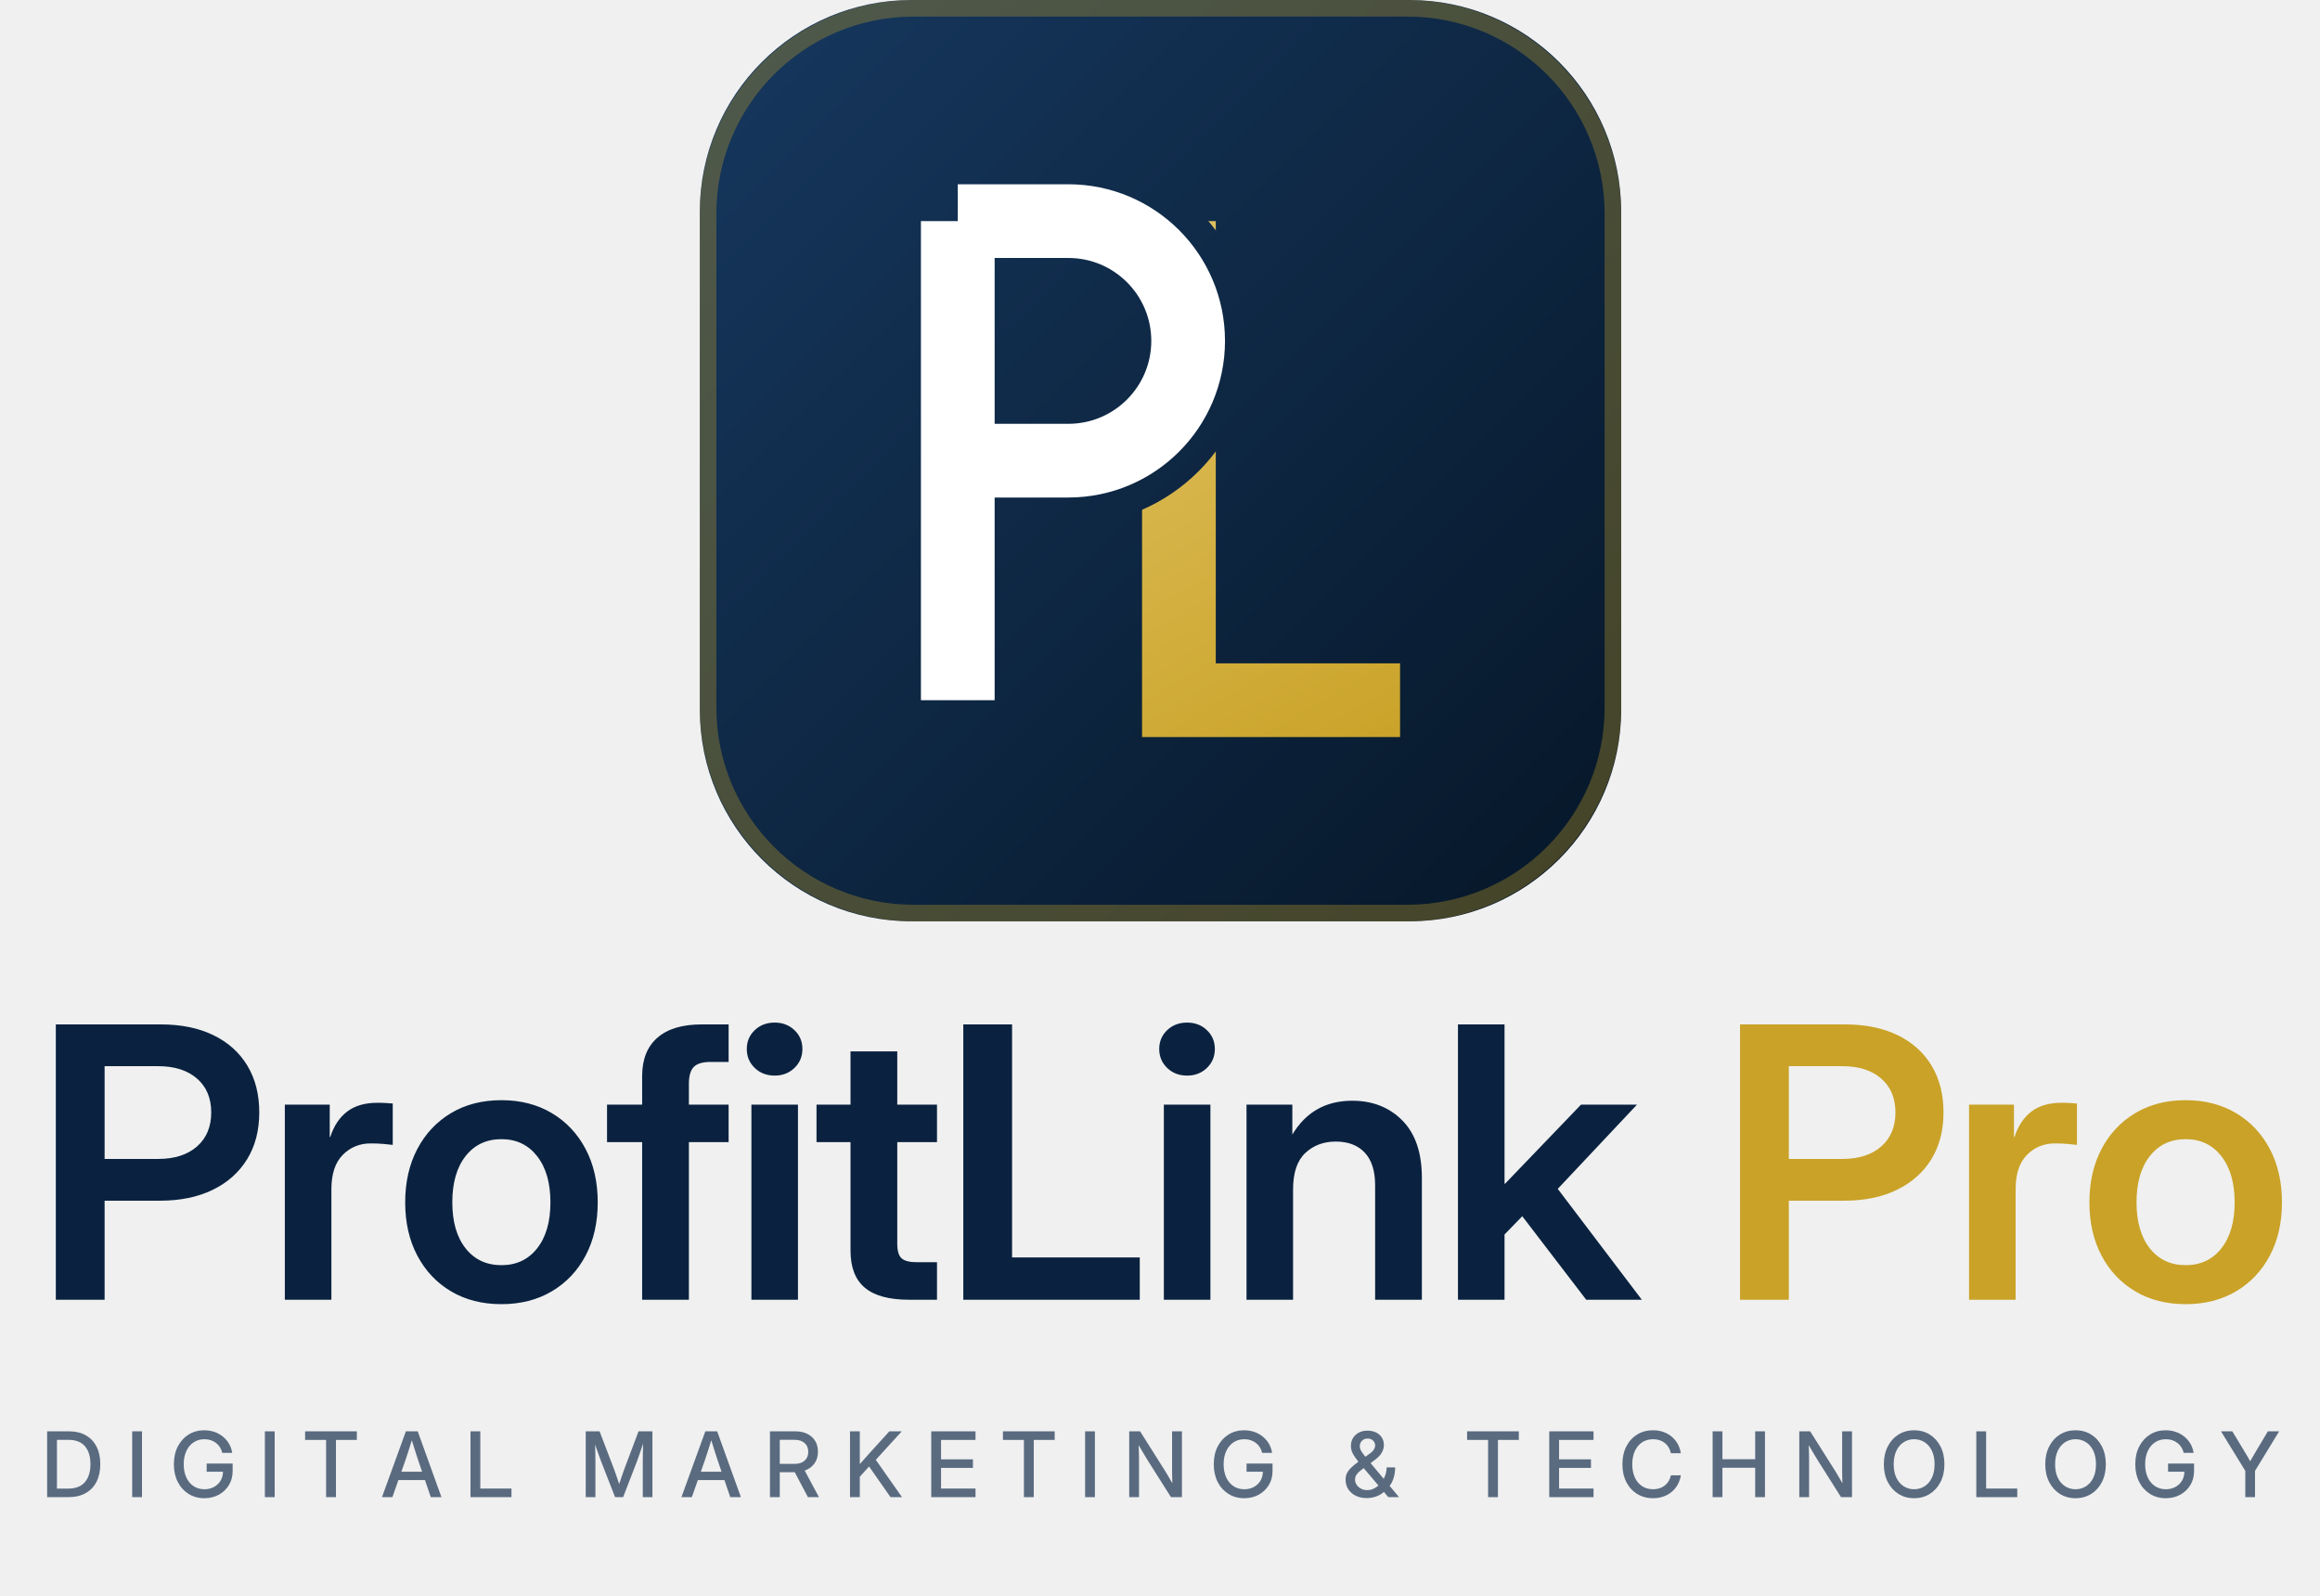
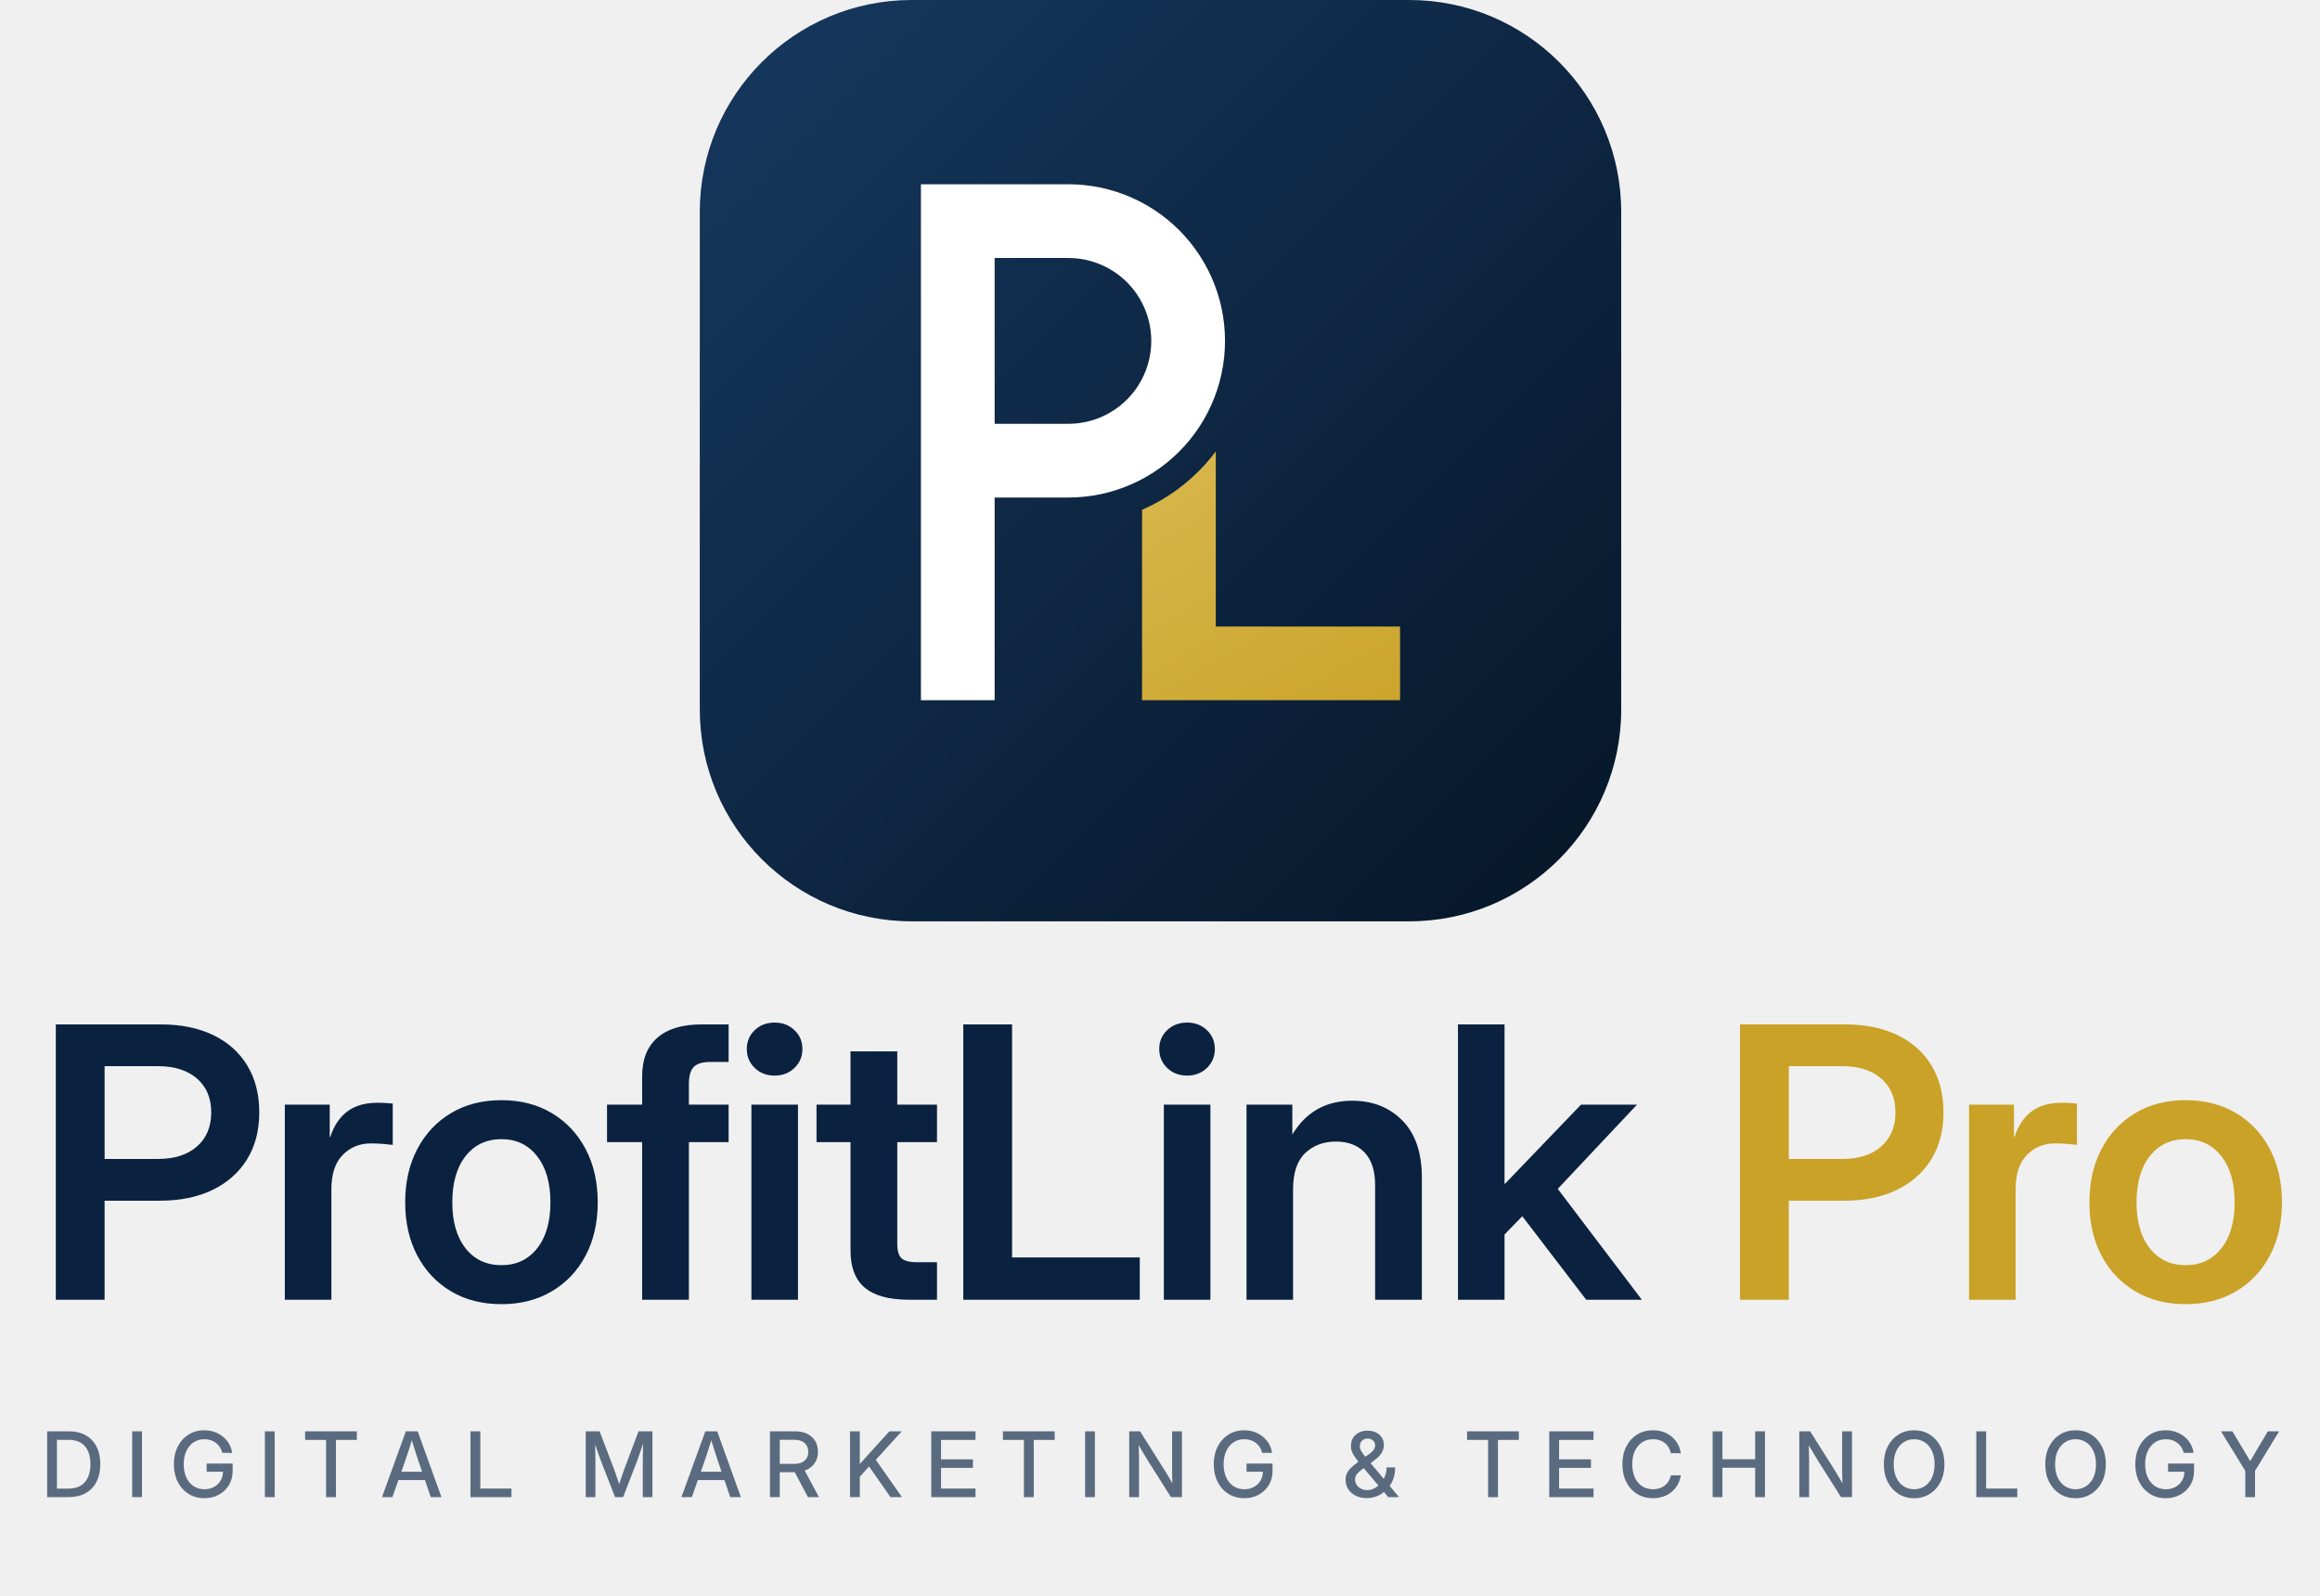
<svg xmlns="http://www.w3.org/2000/svg" viewBox="0 0 282 194" width="282" height="194" role="img" aria-label="ProfitLink Pro">
  <defs>
    <linearGradient id="navys" gradientUnits="userSpaceOnUse" x1="0" y1="0" x2="100" y2="100">
      <stop offset="0" stop-color="#16385F" />
      <stop offset="1" stop-color="#061627" />
    </linearGradient>
    <linearGradient id="golds" gradientUnits="userSpaceOnUse" x1="45" y1="20" x2="80" y2="80">
      <stop offset="0" stop-color="#E2C466" />
      <stop offset="1" stop-color="#C9A227" />
    </linearGradient>
-     <mask id="knocks" maskUnits="userSpaceOnUse" x="0" y="0" width="100" height="100">
-       <rect x="0" y="0" width="100" height="100" fill="#fff" />
-       <g fill="none" stroke="#000" stroke-width="14" stroke-linecap="butt">
-         <path d="M28 24 V 76" />
-         <path d="M28 24 H 40 A 13 13 0 0 1 40 50 H 28" />
-       </g>
-     </mask>
  </defs>
  <g transform="translate(85.06 0)">
    <g transform="scale(1.12)">
      <rect x="0" y="0" width="100" height="100" rx="23" fill="url(#navys)" />
-       <rect x="0.9" y="0.9" width="98.2" height="98.2" rx="22.3" fill="none" stroke="#C9A227" stroke-opacity="0.32" stroke-width="1.8" />
-       <g fill="none" stroke-width="8" stroke-linecap="butt" stroke-linejoin="miter">
-         <path d="M52 24 V 76 H 76" stroke="url(#golds)" mask="url(#knocks)" />
-         <path d="M28 24 V 76" stroke="#FFFFFF" />
-         <path d="M28 24 H 40 A 13 13 0 0 1 40 50 H 28" stroke="#FFFFFF" />
-       </g>
+       <path d="M48.000 76.000 L76.000 76.000 L76.000 68.000 L56.000 68.000 L56.000 48.995 L55.545 49.588 L54.865 50.384 L54.144 51.144 L53.384 51.865 L52.588 52.545 L51.757 53.182 L50.894 53.775 L50.001 54.323 L49.081 54.822 L48.136 55.273 L48.000 55.329 Z" fill="url(#golds)" />
+       <path d="M40.052 54.000 L40.890 53.978 L41.777 53.908 L42.660 53.792 L43.535 53.630 L44.400 53.422 L45.254 53.169 L46.093 52.872 L46.915 52.532 L47.718 52.148 L48.501 51.724 L49.260 51.259 L49.993 50.754 L50.699 50.213 L51.376 49.634 L52.022 49.022 L52.634 48.376 L53.213 47.699 L53.754 46.993 L54.259 46.260 L54.724 45.501 L55.148 44.718 L55.532 43.915 L55.872 43.093 L56.169 42.254 L56.422 41.400 L56.630 40.535 L56.792 39.660 L56.908 38.777 L56.978 37.890 L57.001 37.000 L56.978 36.110 L56.908 35.223 L56.792 34.340 L56.630 33.465 L56.422 32.600 L56.169 31.746 L55.872 30.907 L55.532 30.085 L55.148 29.282 L54.724 28.499 L54.259 27.740 L53.754 27.007 L53.213 26.301 L52.634 25.624 L52.022 24.978 L51.376 24.366 L50.699 23.787 L49.993 23.246 L49.260 22.741 L48.501 22.276 L47.718 21.852 L46.915 21.468 L46.093 21.128 L45.254 20.831 L44.400 20.578 L43.535 20.370 L42.660 20.208 L41.777 20.092 L40.890 20.022 L40.052 20.000 L32.000 20.000 L28.000 20.000 L24.000 20.000 L24.000 76.000 L32.000 76.000 L32.000 54.000 Z M40.471 28.014 L40.941 28.051 L41.408 28.112 L41.871 28.198 L42.329 28.308 L42.781 28.442 L43.225 28.599 L43.660 28.779 L44.085 28.982 L44.499 29.207 L44.901 29.453 L45.289 29.720 L45.663 30.007 L46.021 30.313 L46.363 30.637 L46.687 30.979 L46.993 31.337 L47.280 31.711 L47.547 32.099 L47.793 32.501 L48.018 32.915 L48.221 33.340 L48.401 33.775 L48.558 34.219 L48.692 34.671 L48.802 35.129 L48.888 35.592 L48.949 36.059 L48.986 36.529 L48.999 37.000 L48.986 37.471 L48.949 37.941 L48.888 38.408 L48.802 38.871 L48.692 39.329 L48.558 39.781 L48.401 40.225 L48.221 40.660 L48.018 41.085 L47.793 41.499 L47.547 41.901 L47.280 42.289 L46.993 42.663 L46.687 43.021 L46.363 43.363 L46.021 43.687 L45.663 43.993 L45.289 44.280 L44.901 44.547 L44.499 44.793 L44.085 45.018 L43.660 45.221 L43.225 45.401 L42.781 45.558 L42.329 45.692 L41.871 45.802 L41.408 45.888 L40.941 45.949 L40.471 45.986 L39.948 46.000 L32.000 46.000 L32.000 28.000 L39.948 28.000 Z" fill="#FFFFFF" />
    </g>
  </g>
  <g transform="translate(4.00 158.00)">
    <g transform="translate(0.00 0.00) scale(0.022461)" fill="#0A2240">
      <path d="M124.0 0V-1490H693.0Q857.0 -1490 976.5 -1432.0Q1096.0 -1374 1160.5 -1267.0Q1225.0 -1160 1225.0 -1014Q1225.0 -867 1159.0 -760.0Q1093.0 -653 972.5 -594.5Q852.0 -536 688.0 -536H388.0V0ZM388.0 -762H678.0Q811.0 -762 888.0 -829.5Q965.0 -897 965.0 -1014Q965.0 -1130 888.0 -1197.0Q811.0 -1264 678.0 -1264H388.0Z M1363.328 0V-1056H1606.328V-881H1609.328Q1638.328 -971 1700.828 -1018.5Q1763.328 -1066 1865.328 -1066Q1891.328 -1066 1911.828 -1064.5Q1932.328 -1063 1947.328 -1062V-838Q1933.328 -840 1899.328 -843.0Q1865.328 -846 1828.328 -846Q1738.328 -846 1676.828 -784.0Q1615.328 -722 1615.328 -598V0Z M2535.656 24Q2379.656 24 2262.656 -45.5Q2145.656 -115 2080.156 -239.0Q2014.656 -363 2014.656 -527Q2014.656 -691 2080.156 -815.5Q2145.656 -940 2262.656 -1010.0Q2379.656 -1080 2535.656 -1080Q2690.656 -1080 2808.156 -1010.0Q2925.656 -940 2991.156 -815.5Q3056.656 -691 3056.656 -527Q3056.656 -363 2991.156 -239.0Q2925.656 -115 2808.156 -45.5Q2690.656 24 2535.656 24ZM2535.656 -187Q2656.656 -187 2728.656 -278.0Q2800.656 -369 2800.656 -527Q2800.656 -685 2728.656 -777.0Q2656.656 -869 2535.656 -869Q2413.656 -869 2341.656 -777.5Q2269.656 -686 2269.656 -527Q2269.656 -369 2341.656 -278.0Q2413.656 -187 2535.656 -187Z M3764.984 -1056V-853H3549.984V0H3296.984V-853H3106.984V-1056H3296.984V-1210Q3296.984 -1346 3379.484 -1418.0Q3461.984 -1490 3617.984 -1490H3764.984V-1287H3667.984Q3602.984 -1287 3576.484 -1260.0Q3549.984 -1233 3549.984 -1168V-1056Z M3888.312 0V-1056H4140.312V0ZM4014.312 -1213Q3949.312 -1213 3906.312 -1254.5Q3863.312 -1296 3863.312 -1357Q3863.312 -1418 3906.312 -1459.0Q3949.312 -1500 4014.312 -1500Q4078.312 -1500 4121.312 -1459.0Q4164.312 -1418 4164.312 -1357Q4164.312 -1296 4121.312 -1254.5Q4078.312 -1213 4014.312 -1213Z M4892.64 -1056V-853H4677.64V-303Q4677.64 -246 4700.64 -224.5Q4723.64 -203 4784.64 -203H4892.64V0H4740.64Q4579.64 0 4502.14 -65.0Q4424.64 -130 4424.64 -266V-853H4240.64V-1056H4424.64V-1344H4677.64V-1056Z M5034.968 0V-1490H5298.968V-229H5989.968V0Z M6120.296 0V-1056H6372.296V0ZM6246.296 -1213Q6181.296 -1213 6138.296 -1254.5Q6095.296 -1296 6095.296 -1357Q6095.296 -1418 6138.296 -1459.0Q6181.296 -1500 6246.296 -1500Q6310.296 -1500 6353.296 -1459.0Q6396.296 -1418 6396.296 -1357Q6396.296 -1296 6353.296 -1254.5Q6310.296 -1213 6246.296 -1213Z M6819.624 -597V0H6567.624V-1056H6815.624V-894Q6925.624 -1077 7139.624 -1077Q7305.624 -1077 7411.124 -970.0Q7516.624 -863 7516.624 -660V0H7263.624V-620Q7263.624 -736 7207.624 -796.0Q7151.624 -856 7050.624 -856Q6951.624 -856 6885.624 -794.0Q6819.624 -732 6819.624 -597Z M7711.952 0V-1490H7963.952V-628H7966.952L8377.952 -1056H8680.952L8251.952 -600L8706.952 0H8405.952L8059.952 -452L7963.952 -353V0Z" />
    </g>
    <g transform="translate(204.72 0)">
      <g transform="translate(0.00 0.00) scale(0.022461)" fill="#C9A227">
        <path d="M124.0 0V-1490H693.0Q857.0 -1490 976.5 -1432.0Q1096.0 -1374 1160.5 -1267.0Q1225.0 -1160 1225.0 -1014Q1225.0 -867 1159.0 -760.0Q1093.0 -653 972.5 -594.5Q852.0 -536 688.0 -536H388.0V0ZM388.0 -762H678.0Q811.0 -762 888.0 -829.5Q965.0 -897 965.0 -1014Q965.0 -1130 888.0 -1197.0Q811.0 -1264 678.0 -1264H388.0Z M1363.328 0V-1056H1606.328V-881H1609.328Q1638.328 -971 1700.828 -1018.5Q1763.328 -1066 1865.328 -1066Q1891.328 -1066 1911.828 -1064.5Q1932.328 -1063 1947.328 -1062V-838Q1933.328 -840 1899.328 -843.0Q1865.328 -846 1828.328 -846Q1738.328 -846 1676.828 -784.0Q1615.328 -722 1615.328 -598V0Z M2535.656 24Q2379.656 24 2262.656 -45.5Q2145.656 -115 2080.156 -239.0Q2014.656 -363 2014.656 -527Q2014.656 -691 2080.156 -815.5Q2145.656 -940 2262.656 -1010.0Q2379.656 -1080 2535.656 -1080Q2690.656 -1080 2808.156 -1010.0Q2925.656 -940 2991.156 -815.5Q3056.656 -691 3056.656 -527Q3056.656 -363 2991.156 -239.0Q2925.656 -115 2808.156 -45.5Q2690.656 24 2535.656 24ZM2535.656 -187Q2656.656 -187 2728.656 -278.0Q2800.656 -369 2800.656 -527Q2800.656 -685 2728.656 -777.0Q2656.656 -869 2535.656 -869Q2413.656 -869 2341.656 -777.5Q2269.656 -686 2269.656 -527Q2269.656 -369 2341.656 -278.0Q2413.656 -187 2535.656 -187Z" />
      </g>
    </g>
  </g>
  <g transform="translate(5.00 182.00)">
    <g transform="translate(0.00 0.00) scale(0.005371)" fill="#5A6B80">
      <path d="M618.0 0H136.0V-1490H633.0Q852.0 -1490 1010.5 -1400.0Q1169.0 -1310 1254.0 -1143.5Q1339.0 -977 1339.0 -747Q1339.0 -516 1253.5 -348.5Q1168.0 -181 1006.5 -90.5Q845.0 0 618.0 0ZM358.0 -193H604.0Q865.0 -193 990.5 -340.0Q1116.0 -487 1116.0 -747Q1116.0 -1006 992.0 -1151.5Q868.0 -1297 619.0 -1297H358.0Z M2282.502 -1490V0H2060.502V-1490Z M3694.004 24Q3492.004 24 3336.004 -74.0Q3180.004 -172 3092.004 -345.0Q3004.004 -518 3004.004 -744Q3004.004 -974 3093.004 -1147.0Q3182.004 -1320 3337.504 -1417.0Q3493.004 -1514 3693.004 -1514Q3855.004 -1514 3989.504 -1449.0Q4124.004 -1384 4212.504 -1269.0Q4301.004 -1154 4324.004 -1002H4099.004Q4068.004 -1140 3959.004 -1225.5Q3850.004 -1311 3696.004 -1311Q3555.004 -1311 3449.504 -1240.0Q3344.004 -1169 3285.504 -1041.5Q3227.004 -914 3227.004 -744Q3227.004 -575 3285.504 -447.5Q3344.004 -320 3449.504 -249.5Q3555.004 -179 3697.004 -179Q3814.004 -179 3908.504 -229.0Q4003.004 -279 4058.504 -368.5Q4114.004 -458 4115.004 -576H3746.004V-761H4334.004V-590Q4334.004 -412 4250.004 -273.5Q4166.004 -135 4021.504 -55.5Q3877.004 24 3694.004 24Z M5285.506 -1490V0H5063.506V-1490Z M5974.008 -1295V-1490H7145.008V-1295H6672.008V0H6449.008V-1295Z M7713.51 0 8254.51 -1490H8522.51L9059.51 0H8818.51L8686.51 -387H8085.51L7949.51 0ZM8152.51 -576H8621.51L8531.51 -840Q8501.51 -932 8467.51 -1037.0Q8433.51 -1142 8389.51 -1287Q8344.51 -1142 8310.51 -1037.0Q8276.51 -932 8245.51 -840Z M9717.012 0V-1490H9939.012V-195H10644.012V0Z M12325.016 0V-1490H12638.016L12972.016 -617Q12992.016 -560 13024.016 -467.5Q13056.016 -375 13082.016 -297Q13107.016 -375 13139.016 -467.5Q13171.016 -560 13191.016 -617L13520.016 -1490H13834.016V0H13616.016V-812Q13616.016 -892 13618.016 -998.5Q13620.016 -1105 13623.016 -1211Q13582.016 -1090 13545.516 -983.0Q13509.016 -876 13485.016 -812L13171.016 0H12989.016L12672.016 -812Q12649.016 -873 12613.516 -973.5Q12578.016 -1074 12537.016 -1190Q12540.016 -1088 12542.016 -988.0Q12544.016 -888 12544.016 -812V0Z M14490.518 0 15031.518 -1490H15299.518L15836.518 0H15595.518L15463.518 -387H14862.518L14726.518 0ZM14929.518 -576H15398.518L15308.518 -840Q15278.518 -932 15244.518 -1037.0Q15210.518 -1142 15166.518 -1287Q15121.518 -1142 15087.518 -1037.0Q15053.518 -932 15022.518 -840Z M16494.02 0V-1490H17061.02Q17300.02 -1490 17440.02 -1365.0Q17580.02 -1240 17580.02 -1026Q17580.02 -870 17500.02 -760.5Q17420.02 -651 17281.02 -601L17603.02 0H17353.02L17056.02 -564Q17051.02 -564 17046.02 -564H16716.02V0ZM16716.02 -753H17052.02Q17196.02 -753 17278.52 -826.5Q17361.02 -900 17361.02 -1026Q17361.02 -1152 17278.02 -1225.0Q17195.02 -1298 17051.02 -1298H16716.02Z M18305.522 0V-1490H18527.522V-748Q18588.522 -817 18649.522 -885.0Q18710.522 -953 18772.522 -1023L19196.522 -1490H19477.522L18889.522 -845L19482.522 0H19222.522L18737.522 -694L18527.522 -462V0Z M20144.024 0V-1490H21146.024V-1295H20366.024V-856H21088.024V-663H20366.024V-195H21146.024V0Z M21766.526 -1295V-1490H22937.526V-1295H22464.526V0H22241.526V-1295Z M23848.028 -1490V0H23626.028V-1490Z M24624.53 0V-1490H24870.53L25439.53 -589Q25465.53 -547 25510.53 -470.0Q25555.53 -393 25600.53 -314Q25597.53 -395 25596.03 -478.5Q25594.53 -562 25594.53 -603V-1490H25817.53V0H25569.53L25060.53 -805Q25029.53 -854 24971.03 -951.5Q24912.53 -1049 24838.53 -1176Q24843.53 -1045 24845.03 -950.5Q24846.53 -856 24846.53 -806V0Z M27228.032 24Q27026.032 24 26870.032 -74.0Q26714.032 -172 26626.032 -345.0Q26538.032 -518 26538.032 -744Q26538.032 -974 26627.032 -1147.0Q26716.032 -1320 26871.532 -1417.0Q27027.032 -1514 27227.032 -1514Q27389.032 -1514 27523.532 -1449.0Q27658.032 -1384 27746.532 -1269.0Q27835.032 -1154 27858.032 -1002H27633.032Q27602.032 -1140 27493.032 -1225.5Q27384.032 -1311 27230.032 -1311Q27089.032 -1311 26983.532 -1240.0Q26878.032 -1169 26819.532 -1041.5Q26761.032 -914 26761.032 -744Q26761.032 -575 26819.532 -447.5Q26878.032 -320 26983.532 -249.5Q27089.032 -179 27231.032 -179Q27348.032 -179 27442.532 -229.0Q27537.032 -279 27592.532 -368.5Q27648.032 -458 27649.032 -576H27280.032V-761H27868.032V-590Q27868.032 -412 27784.032 -273.5Q27700.032 -135 27555.532 -55.5Q27411.032 24 27228.032 24Z M30003.036 21Q29858.036 21 29750.036 -32.5Q29642.036 -86 29581.536 -180.0Q29521.036 -274 29521.036 -396Q29521.036 -471 29548.036 -533.0Q29575.036 -595 29638.536 -658.5Q29702.036 -722 29811.036 -802Q29719.036 -918 29680.536 -995.0Q29642.036 -1072 29642.036 -1156Q29642.036 -1311 29746.036 -1408.0Q29850.036 -1505 30019.036 -1505Q30129.036 -1505 30212.036 -1463.5Q30295.036 -1422 30341.536 -1349.0Q30388.036 -1276 30388.036 -1182Q30388.036 -994 30190.036 -848L30087.036 -771L30384.036 -415Q30415.036 -473 30432.536 -539.0Q30450.036 -605 30450.036 -674H30643.036Q30643.036 -553 30612.036 -446.0Q30581.036 -339 30518.036 -255L30731.036 0H30488.036L30388.036 -118Q30317.036 -53 30214.536 -16.0Q30112.036 21 30003.036 21ZM30265.036 -263 29931.036 -657 29890.036 -626Q29810.036 -567 29772.536 -514.0Q29735.036 -461 29735.036 -399Q29735.036 -334 29772.036 -279.5Q29809.036 -225 29871.036 -192.0Q29933.036 -159 30010.036 -159Q30079.036 -159 30144.536 -186.5Q30210.036 -214 30265.036 -263ZM29968.036 -914 30077.036 -992Q30135.036 -1034 30162.536 -1080.5Q30190.036 -1127 30190.036 -1172Q30190.036 -1236 30142.036 -1281.5Q30094.036 -1327 30019.036 -1327Q29945.036 -1327 29894.036 -1279.0Q29843.036 -1231 29843.036 -1152Q29843.036 -1101 29871.536 -1050.0Q29900.036 -999 29968.036 -914Z M32271.04 -1295V-1490H33442.04V-1295H32969.04V0H32746.04V-1295Z M34130.542 0V-1490H35132.542V-1295H34352.542V-856H35074.542V-663H34352.542V-195H35132.542V0Z M36481.044 24Q36276.044 24 36119.044 -73.0Q35962.044 -170 35874.044 -343.0Q35786.044 -516 35786.044 -744Q35786.044 -974 35874.044 -1147.0Q35962.044 -1320 36118.544 -1417.0Q36275.044 -1514 36481.044 -1514Q36644.044 -1514 36776.544 -1450.0Q36909.044 -1386 36996.044 -1269.5Q37083.044 -1153 37109.044 -994H36883.044Q36850.044 -1146 36742.544 -1228.5Q36635.044 -1311 36483.044 -1311Q36336.044 -1311 36230.044 -1240.0Q36124.044 -1169 36066.544 -1041.0Q36009.044 -913 36009.044 -744Q36009.044 -575 36066.044 -448.0Q36123.044 -321 36229.544 -250.0Q36336.044 -179 36483.044 -179Q36634.044 -179 36741.544 -261.0Q36849.044 -343 36884.044 -494H37109.044Q37083.044 -336 36996.044 -219.5Q36909.044 -103 36776.544 -39.5Q36644.044 24 36481.044 24Z M37827.546 0V-1490H38049.546V-859H38790.546V-1490H39012.546V0H38790.546V-665H38049.546V0Z M39789.048 0V-1490H40035.048L40604.048 -589Q40630.048 -547 40675.048 -470.0Q40720.048 -393 40765.048 -314Q40762.048 -395 40760.548 -478.5Q40759.048 -562 40759.048 -603V-1490H40982.048V0H40734.048L40225.048 -805Q40194.048 -854 40135.548 -951.5Q40077.048 -1049 40003.048 -1176Q40008.048 -1045 40009.548 -950.5Q40011.048 -856 40011.048 -806V0Z M42387.55 24Q42189.55 24 42034.55 -73.0Q41879.55 -170 41791.05 -343.0Q41702.55 -516 41702.55 -744Q41702.55 -973 41791.05 -1146.5Q41879.55 -1320 42034.55 -1417.0Q42189.55 -1514 42387.55 -1514Q42586.55 -1514 42741.55 -1417.0Q42896.55 -1320 42985.05 -1146.5Q43073.55 -973 43073.55 -744Q43073.55 -516 42985.05 -343.0Q42896.55 -170 42741.55 -73.0Q42586.55 24 42387.55 24ZM42387.55 -179Q42516.55 -179 42621.55 -244.5Q42726.55 -310 42788.55 -436.5Q42850.55 -563 42850.55 -744Q42850.55 -926 42788.55 -1053.0Q42726.55 -1180 42621.55 -1245.5Q42516.55 -1311 42387.55 -1311Q42259.55 -1311 42154.55 -1245.5Q42049.55 -1180 41987.55 -1053.0Q41925.55 -926 41925.55 -744Q41925.55 -563 41987.55 -436.5Q42049.55 -310 42154.55 -244.5Q42259.55 -179 42387.55 -179Z M43795.052 0V-1490H44017.052V-195H44722.052V0Z M46040.555 24Q45842.555 24 45687.555 -73.0Q45532.555 -170 45444.055 -343.0Q45355.555 -516 45355.555 -744Q45355.555 -973 45444.055 -1146.5Q45532.555 -1320 45687.555 -1417.0Q45842.555 -1514 46040.555 -1514Q46239.555 -1514 46394.555 -1417.0Q46549.555 -1320 46638.055 -1146.5Q46726.555 -973 46726.555 -744Q46726.555 -516 46638.055 -343.0Q46549.555 -170 46394.555 -73.0Q46239.555 24 46040.555 24ZM46040.555 -179Q46169.555 -179 46274.555 -244.5Q46379.555 -310 46441.555 -436.5Q46503.555 -563 46503.555 -744Q46503.555 -926 46441.555 -1053.0Q46379.555 -1180 46274.555 -1245.5Q46169.555 -1311 46040.555 -1311Q45912.555 -1311 45807.555 -1245.5Q45702.555 -1180 45640.555 -1053.0Q45578.555 -926 45578.555 -744Q45578.555 -563 45640.555 -436.5Q45702.555 -310 45807.555 -244.5Q45912.555 -179 46040.555 -179Z M48083.057 24Q47881.057 24 47725.057 -74.0Q47569.057 -172 47481.057 -345.0Q47393.057 -518 47393.057 -744Q47393.057 -974 47482.057 -1147.0Q47571.057 -1320 47726.557 -1417.0Q47882.057 -1514 48082.057 -1514Q48244.057 -1514 48378.557 -1449.0Q48513.057 -1384 48601.557 -1269.0Q48690.057 -1154 48713.057 -1002H48488.057Q48457.057 -1140 48348.057 -1225.5Q48239.057 -1311 48085.057 -1311Q47944.057 -1311 47838.557 -1240.0Q47733.057 -1169 47674.557 -1041.5Q47616.057 -914 47616.057 -744Q47616.057 -575 47674.557 -447.5Q47733.057 -320 47838.557 -249.5Q47944.057 -179 48086.057 -179Q48203.057 -179 48297.557 -229.0Q48392.057 -279 48447.557 -368.5Q48503.057 -458 48504.057 -576H48135.057V-761H48723.057V-590Q48723.057 -412 48639.057 -273.5Q48555.057 -135 48410.557 -55.5Q48266.057 24 48083.057 24Z M49882.559 0V-595L49332.559 -1490H49589.559L49872.559 -1020Q49904.559 -968 49934.559 -916.0Q49964.559 -864 49993.559 -812Q50022.559 -864 50052.559 -916.0Q50082.559 -968 50113.559 -1020L50393.559 -1490H50648.559L50102.559 -595V0Z" />
    </g>
  </g>
</svg>
